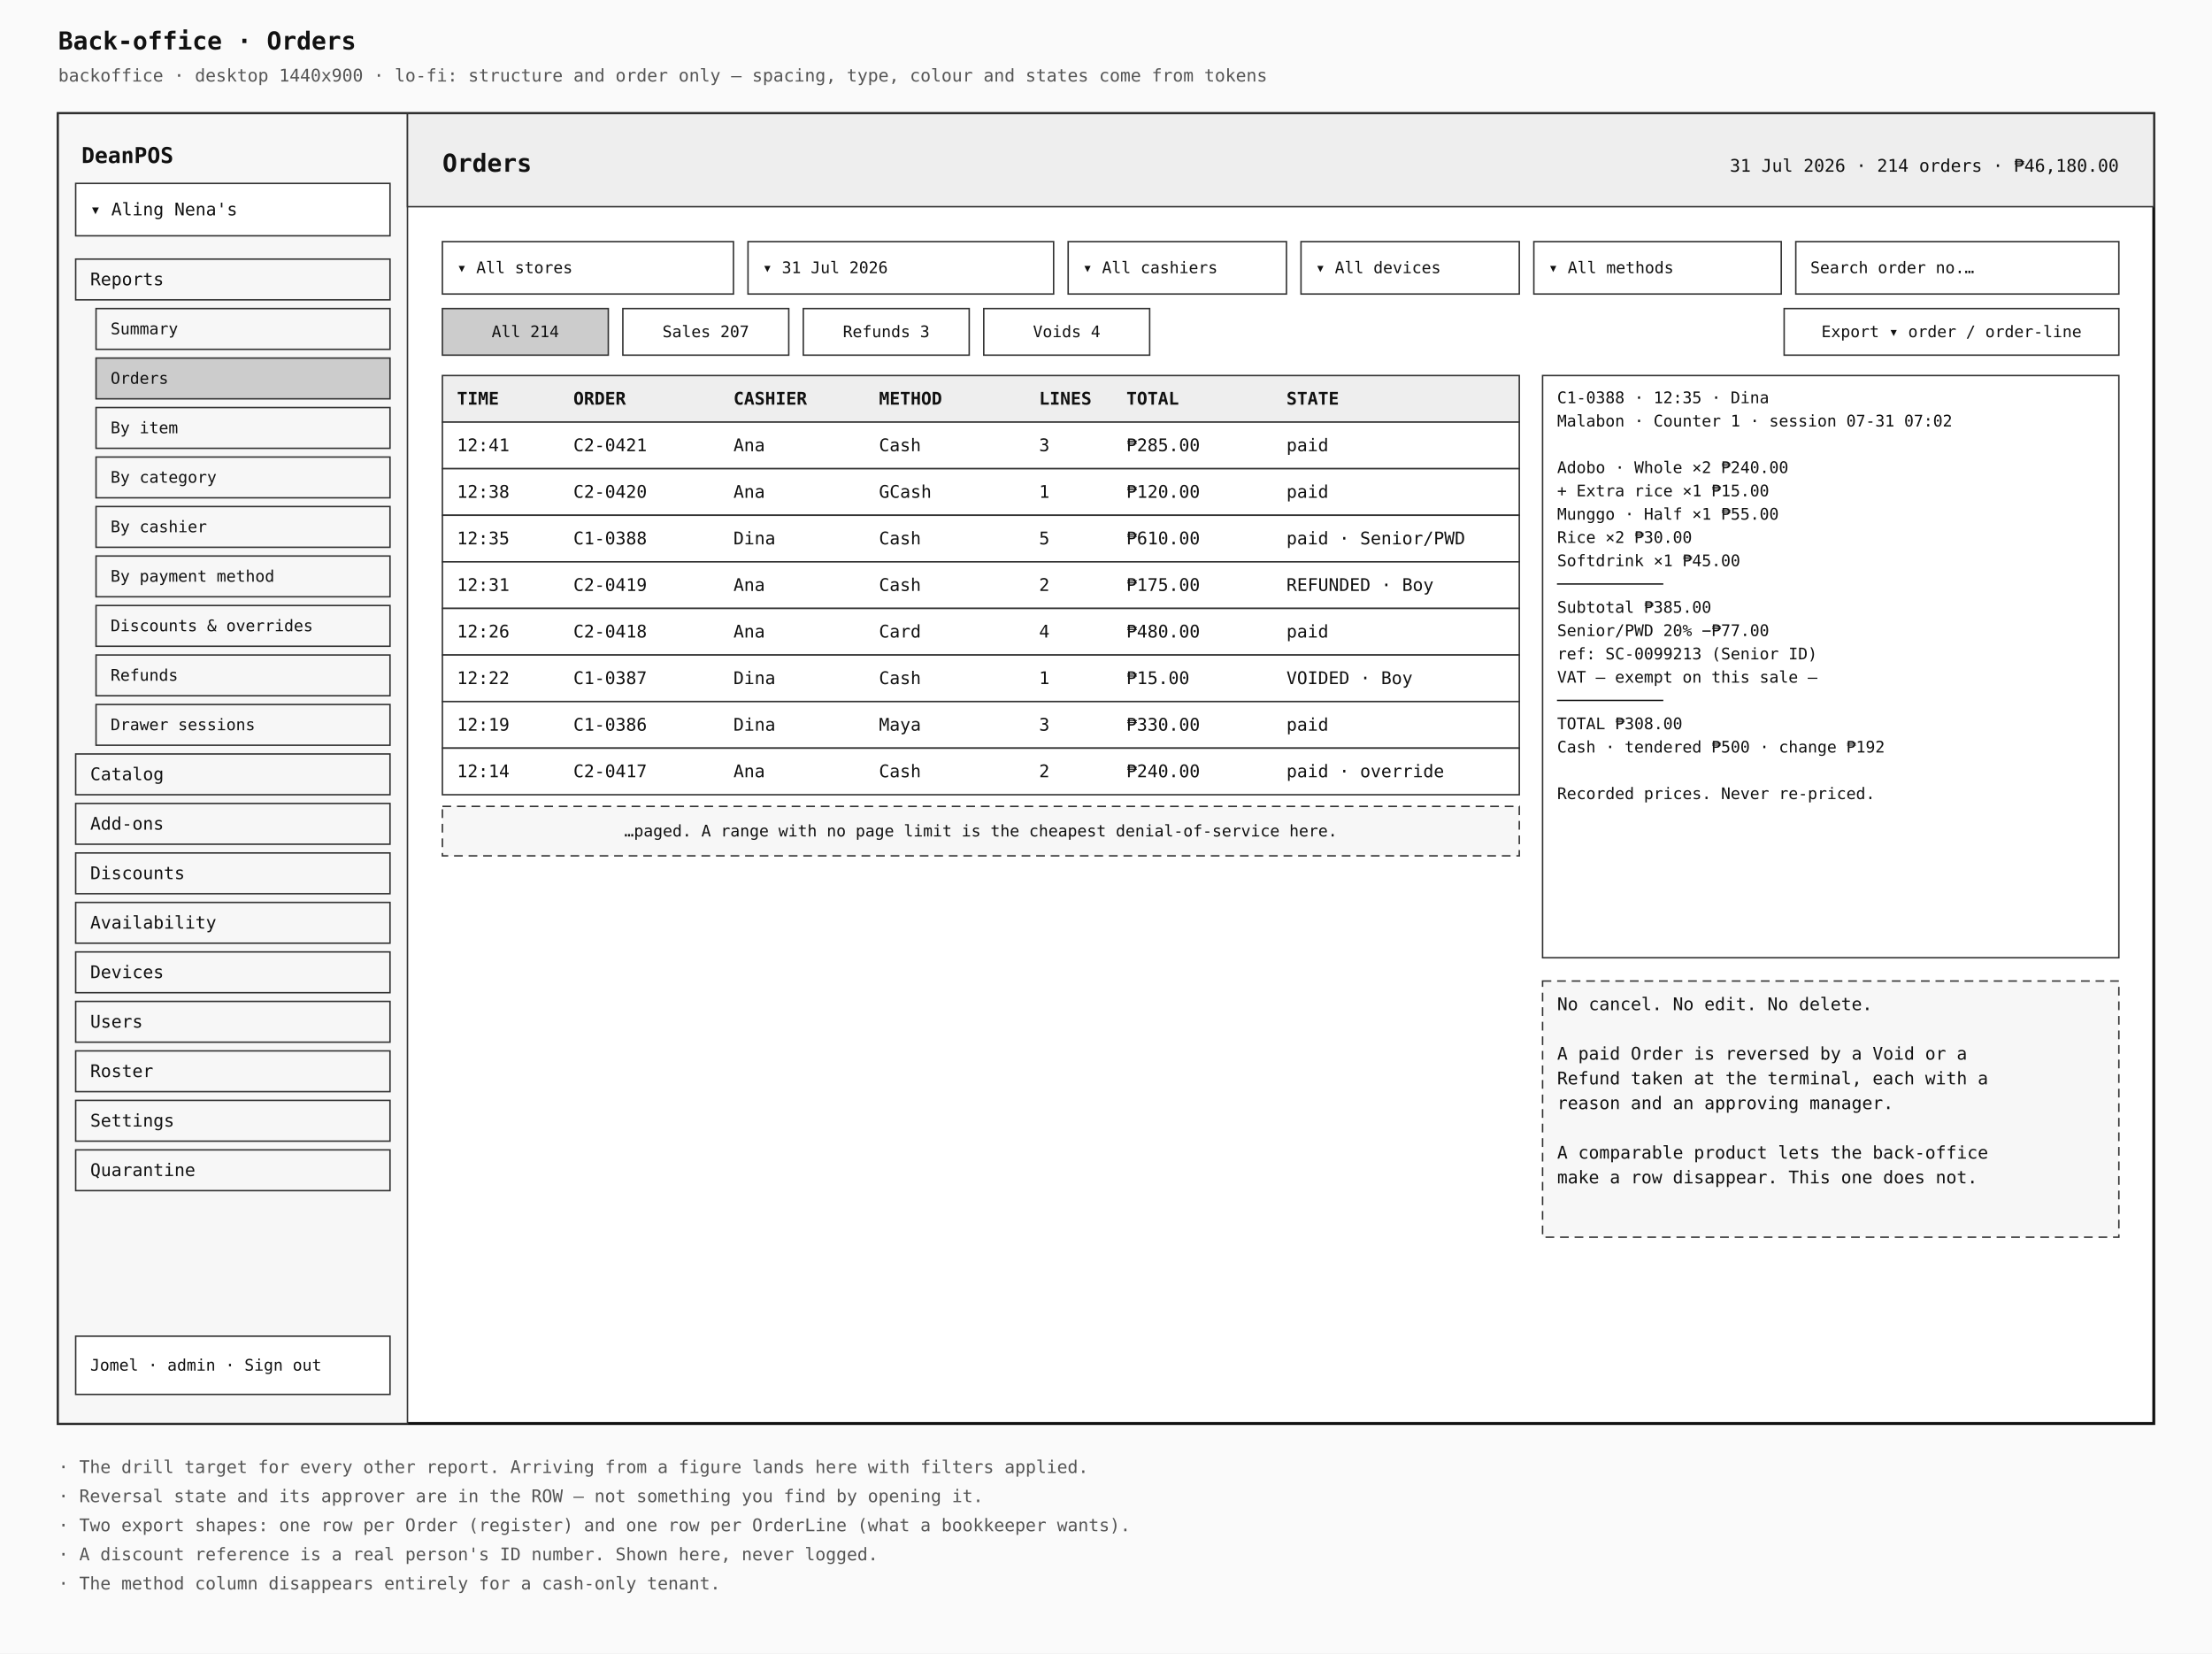
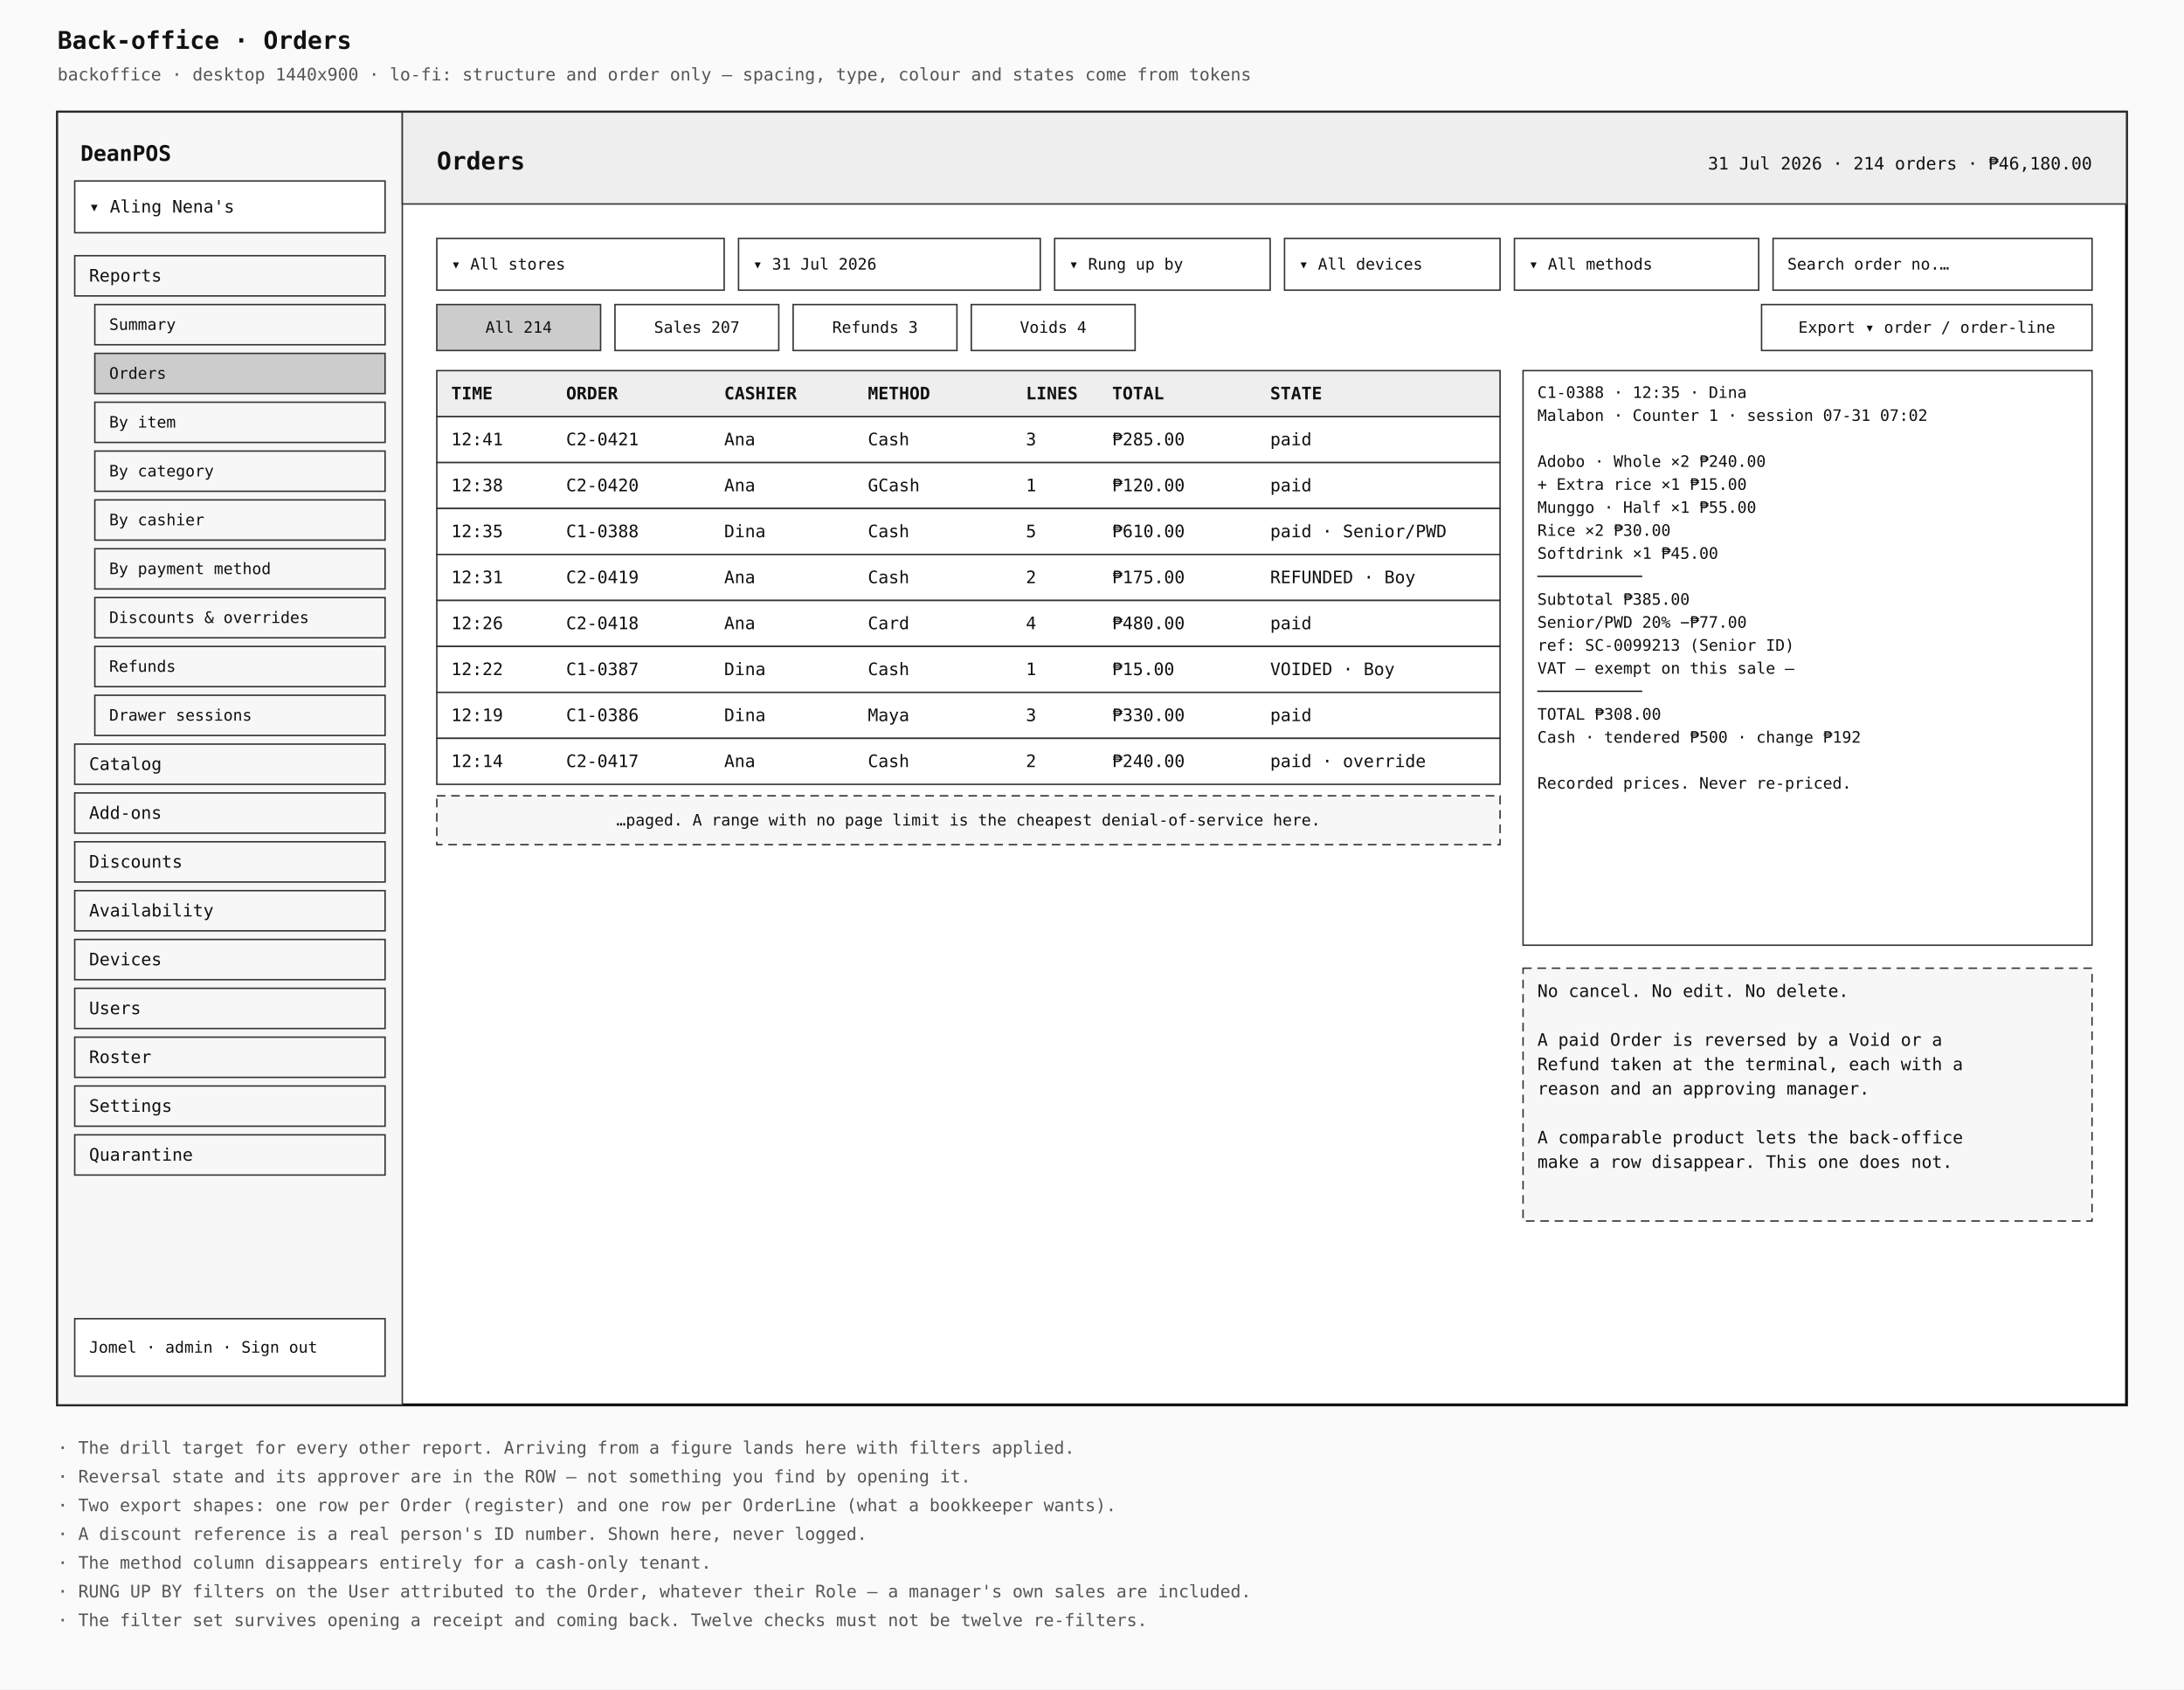
- <svg xmlns="http://www.w3.org/2000/svg" width="1520" height="1136" viewBox="0 0 1520 1136" font-family="ui-monospace, SFMono-Regular, Menlo, monospace">
-   <rect width="1520" height="1136" fill="#fafafa" />
+ <svg xmlns="http://www.w3.org/2000/svg" width="1520" height="1176" viewBox="0 0 1520 1176" font-family="ui-monospace, SFMono-Regular, Menlo, monospace">
+   <rect width="1520" height="1176" fill="#fafafa" />
  <text x="40" y="34" font-size="17" font-weight="bold" fill="#111">Back-office · Orders</text>
  <text x="40" y="56" font-size="12" fill="#555">backoffice · desktop 1440x900 · lo-fi: structure and order only — spacing, type, colour and states come from tokens</text>
  <g transform="translate(40,78)">
    <rect x="0" y="0" width="1440" height="900" fill="#ffffff" stroke="#111" stroke-width="2" />
    <rect x="0" y="0" width="240" height="900" rx="0" fill="#f7f7f7" stroke="#333" stroke-width="1" />
    <text x="16" y="34" font-size="15" text-anchor="start" font-weight="bold" fill="#111">DeanPOS</text>
    <rect x="12" y="48" width="216" height="36" rx="0" fill="#ffffff" stroke="#333" stroke-width="1" />
    <text x="22" y="70.0" font-size="12" fill="#111">▾  Aling Nena's</text>
    <rect x="12" y="100" width="216" height="28" rx="0" fill="#f7f7f7" stroke="#333" stroke-width="1" />
    <text x="22" y="118.0" font-size="12" fill="#111">Reports</text>
    <rect x="26" y="134" width="202" height="28" rx="0" fill="#f7f7f7" stroke="#333" stroke-width="1" />
    <text x="36" y="151.667" font-size="11" fill="#111">Summary</text>
    <rect x="26" y="168" width="202" height="28" rx="0" fill="#cccccc" stroke="#333" stroke-width="1" />
    <text x="36" y="185.667" font-size="11" fill="#111">Orders</text>
    <rect x="26" y="202" width="202" height="28" rx="0" fill="#f7f7f7" stroke="#333" stroke-width="1" />
    <text x="36" y="219.667" font-size="11" fill="#111">By item</text>
    <rect x="26" y="236" width="202" height="28" rx="0" fill="#f7f7f7" stroke="#333" stroke-width="1" />
    <text x="36" y="253.667" font-size="11" fill="#111">By category</text>
    <rect x="26" y="270" width="202" height="28" rx="0" fill="#f7f7f7" stroke="#333" stroke-width="1" />
    <text x="36" y="287.667" font-size="11" fill="#111">By cashier</text>
    <rect x="26" y="304" width="202" height="28" rx="0" fill="#f7f7f7" stroke="#333" stroke-width="1" />
    <text x="36" y="321.667" font-size="11" fill="#111">By payment method</text>
    <rect x="26" y="338" width="202" height="28" rx="0" fill="#f7f7f7" stroke="#333" stroke-width="1" />
    <text x="36" y="355.667" font-size="11" fill="#111">Discounts &amp; overrides</text>
    <rect x="26" y="372" width="202" height="28" rx="0" fill="#f7f7f7" stroke="#333" stroke-width="1" />
    <text x="36" y="389.667" font-size="11" fill="#111">Refunds</text>
    <rect x="26" y="406" width="202" height="28" rx="0" fill="#f7f7f7" stroke="#333" stroke-width="1" />
    <text x="36" y="423.667" font-size="11" fill="#111">Drawer sessions</text>
    <rect x="12" y="440" width="216" height="28" rx="0" fill="#f7f7f7" stroke="#333" stroke-width="1" />
    <text x="22" y="458.0" font-size="12" fill="#111">Catalog</text>
    <rect x="12" y="474" width="216" height="28" rx="0" fill="#f7f7f7" stroke="#333" stroke-width="1" />
    <text x="22" y="492.0" font-size="12" fill="#111">Add-ons</text>
    <rect x="12" y="508" width="216" height="28" rx="0" fill="#f7f7f7" stroke="#333" stroke-width="1" />
    <text x="22" y="526.0" font-size="12" fill="#111">Discounts</text>
    <rect x="12" y="542" width="216" height="28" rx="0" fill="#f7f7f7" stroke="#333" stroke-width="1" />
    <text x="22" y="560.0" font-size="12" fill="#111">Availability</text>
    <rect x="12" y="576" width="216" height="28" rx="0" fill="#f7f7f7" stroke="#333" stroke-width="1" />
    <text x="22" y="594.0" font-size="12" fill="#111">Devices</text>
    <rect x="12" y="610" width="216" height="28" rx="0" fill="#f7f7f7" stroke="#333" stroke-width="1" />
    <text x="22" y="628.0" font-size="12" fill="#111">Users</text>
    <rect x="12" y="644" width="216" height="28" rx="0" fill="#f7f7f7" stroke="#333" stroke-width="1" />
    <text x="22" y="662.0" font-size="12" fill="#111">Roster</text>
    <rect x="12" y="678" width="216" height="28" rx="0" fill="#f7f7f7" stroke="#333" stroke-width="1" />
    <text x="22" y="696.0" font-size="12" fill="#111">Settings</text>
    <rect x="12" y="712" width="216" height="28" rx="0" fill="#f7f7f7" stroke="#333" stroke-width="1" />
    <text x="22" y="730.0" font-size="12" fill="#111">Quarantine</text>
    <rect x="12" y="840" width="216" height="40" rx="0" fill="#ffffff" stroke="#333" stroke-width="1" />
    <text x="22" y="863.667" font-size="11" fill="#111">Jomel · admin  ·  Sign out</text>
    <rect x="240" y="0" width="1200" height="64" rx="0" fill="#eeeeee" stroke="#333" stroke-width="1" />
    <text x="264" y="40" font-size="17" text-anchor="start" font-weight="bold" fill="#111">Orders</text>
    <text x="1416" y="40" font-size="12" text-anchor="end" font-weight="normal" fill="#111">31 Jul 2026 · 214 orders · ₱46,180.00</text>
    <rect x="264" y="88" width="200" height="36" rx="0" fill="#ffffff" stroke="#333" stroke-width="1" />
    <text x="274" y="109.667" font-size="11" fill="#111">▾  All stores</text>
    <rect x="474" y="88" width="210" height="36" rx="0" fill="#ffffff" stroke="#333" stroke-width="1" />
    <text x="484" y="109.667" font-size="11" fill="#111">▾  31 Jul 2026</text>
    <rect x="694" y="88" width="150" height="36" rx="0" fill="#ffffff" stroke="#333" stroke-width="1" />
-     <text x="704" y="109.667" font-size="11" fill="#111">▾  All cashiers</text>
+     <text x="704" y="109.667" font-size="11" fill="#111">▾  Rung up by</text>
    <rect x="854" y="88" width="150" height="36" rx="0" fill="#ffffff" stroke="#333" stroke-width="1" />
    <text x="864" y="109.667" font-size="11" fill="#111">▾  All devices</text>
    <rect x="1014" y="88" width="170" height="36" rx="0" fill="#ffffff" stroke="#333" stroke-width="1" />
    <text x="1024" y="109.667" font-size="11" fill="#111">▾  All methods</text>
    <rect x="1194" y="88" width="222" height="36" rx="0" fill="#ffffff" stroke="#333" stroke-width="1" />
    <text x="1204" y="109.667" font-size="11" fill="#111">Search order no.…</text>
    <rect x="264" y="134" width="114" height="32" rx="0" fill="#cccccc" stroke="#333" stroke-width="1" />
    <text x="321.0" y="153.667" font-size="11" text-anchor="middle" fill="#111">All 214</text>
    <rect x="388" y="134" width="114" height="32" rx="0" fill="#ffffff" stroke="#333" stroke-width="1" />
    <text x="445.0" y="153.667" font-size="11" text-anchor="middle" fill="#111">Sales 207</text>
    <rect x="512" y="134" width="114" height="32" rx="0" fill="#ffffff" stroke="#333" stroke-width="1" />
    <text x="569.0" y="153.667" font-size="11" text-anchor="middle" fill="#111">Refunds 3</text>
    <rect x="636" y="134" width="114" height="32" rx="0" fill="#ffffff" stroke="#333" stroke-width="1" />
    <text x="693.0" y="153.667" font-size="11" text-anchor="middle" fill="#111">Voids 4</text>
    <rect x="1186" y="134" width="230" height="32" rx="0" fill="#ffffff" stroke="#333" stroke-width="1" />
    <text x="1301.0" y="153.667" font-size="11" text-anchor="middle" fill="#111">Export ▾  order / order-line</text>
    <rect x="264" y="180" width="740" height="32" rx="0" fill="#eeeeee" stroke="#333" stroke-width="1" />
    <text x="274" y="200.0" font-size="12" text-anchor="start" font-weight="bold" fill="#111">TIME</text>
    <text x="354" y="200.0" font-size="12" text-anchor="start" font-weight="bold" fill="#111">ORDER</text>
    <text x="464" y="200.0" font-size="12" text-anchor="start" font-weight="bold" fill="#111">CASHIER</text>
    <text x="564" y="200.0" font-size="12" text-anchor="start" font-weight="bold" fill="#111">METHOD</text>
    <text x="674" y="200.0" font-size="12" text-anchor="start" font-weight="bold" fill="#111">LINES</text>
    <text x="734" y="200.0" font-size="12" text-anchor="start" font-weight="bold" fill="#111">TOTAL</text>
    <text x="844" y="200.0" font-size="12" text-anchor="start" font-weight="bold" fill="#111">STATE</text>
    <rect x="264" y="212" width="740" height="32" rx="0" fill="#ffffff" stroke="#333" stroke-width="1" />
    <text x="274" y="232.0" font-size="12" text-anchor="start" font-weight="normal" fill="#111">12:41</text>
    <text x="354" y="232.0" font-size="12" text-anchor="start" font-weight="normal" fill="#111">C2-0421</text>
    <text x="464" y="232.0" font-size="12" text-anchor="start" font-weight="normal" fill="#111">Ana</text>
    <text x="564" y="232.0" font-size="12" text-anchor="start" font-weight="normal" fill="#111">Cash</text>
    <text x="674" y="232.0" font-size="12" text-anchor="start" font-weight="normal" fill="#111">3</text>
    <text x="734" y="232.0" font-size="12" text-anchor="start" font-weight="normal" fill="#111">₱285.00</text>
    <text x="844" y="232.0" font-size="12" text-anchor="start" font-weight="normal" fill="#111">paid</text>
    <rect x="264" y="244" width="740" height="32" rx="0" fill="#ffffff" stroke="#333" stroke-width="1" />
    <text x="274" y="264.0" font-size="12" text-anchor="start" font-weight="normal" fill="#111">12:38</text>
    <text x="354" y="264.0" font-size="12" text-anchor="start" font-weight="normal" fill="#111">C2-0420</text>
    <text x="464" y="264.0" font-size="12" text-anchor="start" font-weight="normal" fill="#111">Ana</text>
    <text x="564" y="264.0" font-size="12" text-anchor="start" font-weight="normal" fill="#111">GCash</text>
    <text x="674" y="264.0" font-size="12" text-anchor="start" font-weight="normal" fill="#111">1</text>
    <text x="734" y="264.0" font-size="12" text-anchor="start" font-weight="normal" fill="#111">₱120.00</text>
    <text x="844" y="264.0" font-size="12" text-anchor="start" font-weight="normal" fill="#111">paid</text>
    <rect x="264" y="276" width="740" height="32" rx="0" fill="#ffffff" stroke="#333" stroke-width="1" />
    <text x="274" y="296.0" font-size="12" text-anchor="start" font-weight="normal" fill="#111">12:35</text>
    <text x="354" y="296.0" font-size="12" text-anchor="start" font-weight="normal" fill="#111">C1-0388</text>
    <text x="464" y="296.0" font-size="12" text-anchor="start" font-weight="normal" fill="#111">Dina</text>
    <text x="564" y="296.0" font-size="12" text-anchor="start" font-weight="normal" fill="#111">Cash</text>
    <text x="674" y="296.0" font-size="12" text-anchor="start" font-weight="normal" fill="#111">5</text>
    <text x="734" y="296.0" font-size="12" text-anchor="start" font-weight="normal" fill="#111">₱610.00</text>
    <text x="844" y="296.0" font-size="12" text-anchor="start" font-weight="normal" fill="#111">paid · Senior/PWD</text>
    <rect x="264" y="308" width="740" height="32" rx="0" fill="#ffffff" stroke="#333" stroke-width="1" />
    <text x="274" y="328.0" font-size="12" text-anchor="start" font-weight="normal" fill="#111">12:31</text>
    <text x="354" y="328.0" font-size="12" text-anchor="start" font-weight="normal" fill="#111">C2-0419</text>
    <text x="464" y="328.0" font-size="12" text-anchor="start" font-weight="normal" fill="#111">Ana</text>
    <text x="564" y="328.0" font-size="12" text-anchor="start" font-weight="normal" fill="#111">Cash</text>
    <text x="674" y="328.0" font-size="12" text-anchor="start" font-weight="normal" fill="#111">2</text>
    <text x="734" y="328.0" font-size="12" text-anchor="start" font-weight="normal" fill="#111">₱175.00</text>
    <text x="844" y="328.0" font-size="12" text-anchor="start" font-weight="normal" fill="#111">REFUNDED · Boy</text>
    <rect x="264" y="340" width="740" height="32" rx="0" fill="#ffffff" stroke="#333" stroke-width="1" />
    <text x="274" y="360.0" font-size="12" text-anchor="start" font-weight="normal" fill="#111">12:26</text>
    <text x="354" y="360.0" font-size="12" text-anchor="start" font-weight="normal" fill="#111">C2-0418</text>
    <text x="464" y="360.0" font-size="12" text-anchor="start" font-weight="normal" fill="#111">Ana</text>
    <text x="564" y="360.0" font-size="12" text-anchor="start" font-weight="normal" fill="#111">Card</text>
    <text x="674" y="360.0" font-size="12" text-anchor="start" font-weight="normal" fill="#111">4</text>
    <text x="734" y="360.0" font-size="12" text-anchor="start" font-weight="normal" fill="#111">₱480.00</text>
    <text x="844" y="360.0" font-size="12" text-anchor="start" font-weight="normal" fill="#111">paid</text>
    <rect x="264" y="372" width="740" height="32" rx="0" fill="#ffffff" stroke="#333" stroke-width="1" />
    <text x="274" y="392.0" font-size="12" text-anchor="start" font-weight="normal" fill="#111">12:22</text>
    <text x="354" y="392.0" font-size="12" text-anchor="start" font-weight="normal" fill="#111">C1-0387</text>
    <text x="464" y="392.0" font-size="12" text-anchor="start" font-weight="normal" fill="#111">Dina</text>
    <text x="564" y="392.0" font-size="12" text-anchor="start" font-weight="normal" fill="#111">Cash</text>
    <text x="674" y="392.0" font-size="12" text-anchor="start" font-weight="normal" fill="#111">1</text>
    <text x="734" y="392.0" font-size="12" text-anchor="start" font-weight="normal" fill="#111">₱15.00</text>
    <text x="844" y="392.0" font-size="12" text-anchor="start" font-weight="normal" fill="#111">VOIDED · Boy</text>
    <rect x="264" y="404" width="740" height="32" rx="0" fill="#ffffff" stroke="#333" stroke-width="1" />
    <text x="274" y="424.0" font-size="12" text-anchor="start" font-weight="normal" fill="#111">12:19</text>
    <text x="354" y="424.0" font-size="12" text-anchor="start" font-weight="normal" fill="#111">C1-0386</text>
    <text x="464" y="424.0" font-size="12" text-anchor="start" font-weight="normal" fill="#111">Dina</text>
    <text x="564" y="424.0" font-size="12" text-anchor="start" font-weight="normal" fill="#111">Maya</text>
    <text x="674" y="424.0" font-size="12" text-anchor="start" font-weight="normal" fill="#111">3</text>
    <text x="734" y="424.0" font-size="12" text-anchor="start" font-weight="normal" fill="#111">₱330.00</text>
    <text x="844" y="424.0" font-size="12" text-anchor="start" font-weight="normal" fill="#111">paid</text>
    <rect x="264" y="436" width="740" height="32" rx="0" fill="#ffffff" stroke="#333" stroke-width="1" />
    <text x="274" y="456.0" font-size="12" text-anchor="start" font-weight="normal" fill="#111">12:14</text>
    <text x="354" y="456.0" font-size="12" text-anchor="start" font-weight="normal" fill="#111">C2-0417</text>
    <text x="464" y="456.0" font-size="12" text-anchor="start" font-weight="normal" fill="#111">Ana</text>
    <text x="564" y="456.0" font-size="12" text-anchor="start" font-weight="normal" fill="#111">Cash</text>
    <text x="674" y="456.0" font-size="12" text-anchor="start" font-weight="normal" fill="#111">2</text>
    <text x="734" y="456.0" font-size="12" text-anchor="start" font-weight="normal" fill="#111">₱240.00</text>
    <text x="844" y="456.0" font-size="12" text-anchor="start" font-weight="normal" fill="#111">paid · override</text>
    <rect x="264" y="476" width="740" height="34" rx="0" fill="#f7f7f7" stroke="#333" stroke-width="1" stroke-dasharray="6 4" />
    <text x="634.0" y="496.667" font-size="11" text-anchor="middle" fill="#111">…paged. A range with no page limit is the cheapest denial-of-service here.</text>
    <rect x="1020" y="180" width="396" height="400" rx="0" fill="#ffffff" stroke="#333" stroke-width="1" />
    <text x="1030" y="199" font-size="11" fill="#111">C1-0388   ·   12:35   ·   Dina</text>
    <text x="1030" y="215" font-size="11" fill="#111">Malabon · Counter 1 · session 07-31 07:02</text>
    <text x="1030" y="231" font-size="11" fill="#111" />
    <text x="1030" y="247" font-size="11" fill="#111">Adobo · Whole  ×2            ₱240.00</text>
    <text x="1030" y="263" font-size="11" fill="#111">  + Extra rice ×1             ₱15.00</text>
    <text x="1030" y="279" font-size="11" fill="#111">Munggo · Half  ×1             ₱55.00</text>
    <text x="1030" y="295" font-size="11" fill="#111">Rice           ×2             ₱30.00</text>
    <text x="1030" y="311" font-size="11" fill="#111">Softdrink      ×1             ₱45.00</text>
    <text x="1030" y="327" font-size="11" fill="#111">                        ───────────</text>
    <text x="1030" y="343" font-size="11" fill="#111">Subtotal                    ₱385.00</text>
    <text x="1030" y="359" font-size="11" fill="#111">Senior/PWD 20%              −₱77.00</text>
    <text x="1030" y="375" font-size="11" fill="#111">  ref: SC-0099213 (Senior ID)</text>
    <text x="1030" y="391" font-size="11" fill="#111">VAT — exempt on this sale         —</text>
    <text x="1030" y="407" font-size="11" fill="#111">                        ───────────</text>
    <text x="1030" y="423" font-size="11" fill="#111">TOTAL                       ₱308.00</text>
    <text x="1030" y="439" font-size="11" fill="#111">Cash · tendered ₱500 · change ₱192</text>
    <text x="1030" y="455" font-size="11" fill="#111" />
    <text x="1030" y="471" font-size="11" fill="#111">Recorded prices. Never re-priced.</text>
    <rect x="1020" y="596" width="396" height="176" rx="0" fill="#f7f7f7" stroke="#333" stroke-width="1" stroke-dasharray="6 4" />
    <text x="1030" y="616" font-size="12" fill="#111">No cancel. No edit. No delete.</text>
    <text x="1030" y="633" font-size="12" fill="#111" />
    <text x="1030" y="650" font-size="12" fill="#111">A paid Order is reversed by a Void or a</text>
    <text x="1030" y="667" font-size="12" fill="#111">Refund taken at the terminal, each with a</text>
    <text x="1030" y="684" font-size="12" fill="#111">reason and an approving manager.</text>
    <text x="1030" y="701" font-size="12" fill="#111" />
    <text x="1030" y="718" font-size="12" fill="#111">A comparable product lets the back-office</text>
    <text x="1030" y="735" font-size="12" fill="#111">make a row disappear. This one does not.</text>
    <text x="0" y="934" font-size="12" fill="#555">· The drill target for every other report. Arriving from a figure lands here with filters applied.</text>
    <text x="0" y="954" font-size="12" fill="#555">· Reversal state and its approver are in the ROW — not something you find by opening it.</text>
    <text x="0" y="974" font-size="12" fill="#555">· Two export shapes: one row per Order (register) and one row per OrderLine (what a bookkeeper wants).</text>
    <text x="0" y="994" font-size="12" fill="#555">· A discount reference is a real person's ID number. Shown here, never logged.</text>
    <text x="0" y="1014" font-size="12" fill="#555">· The method column disappears entirely for a cash-only tenant.</text>
+     <text x="0" y="1034" font-size="12" fill="#555">· RUNG UP BY filters on the User attributed to the Order, whatever their Role — a manager's own sales are included.</text>
+     <text x="0" y="1054" font-size="12" fill="#555">· The filter set survives opening a receipt and coming back. Twelve checks must not be twelve re-filters.</text>
  </g>
</svg>
